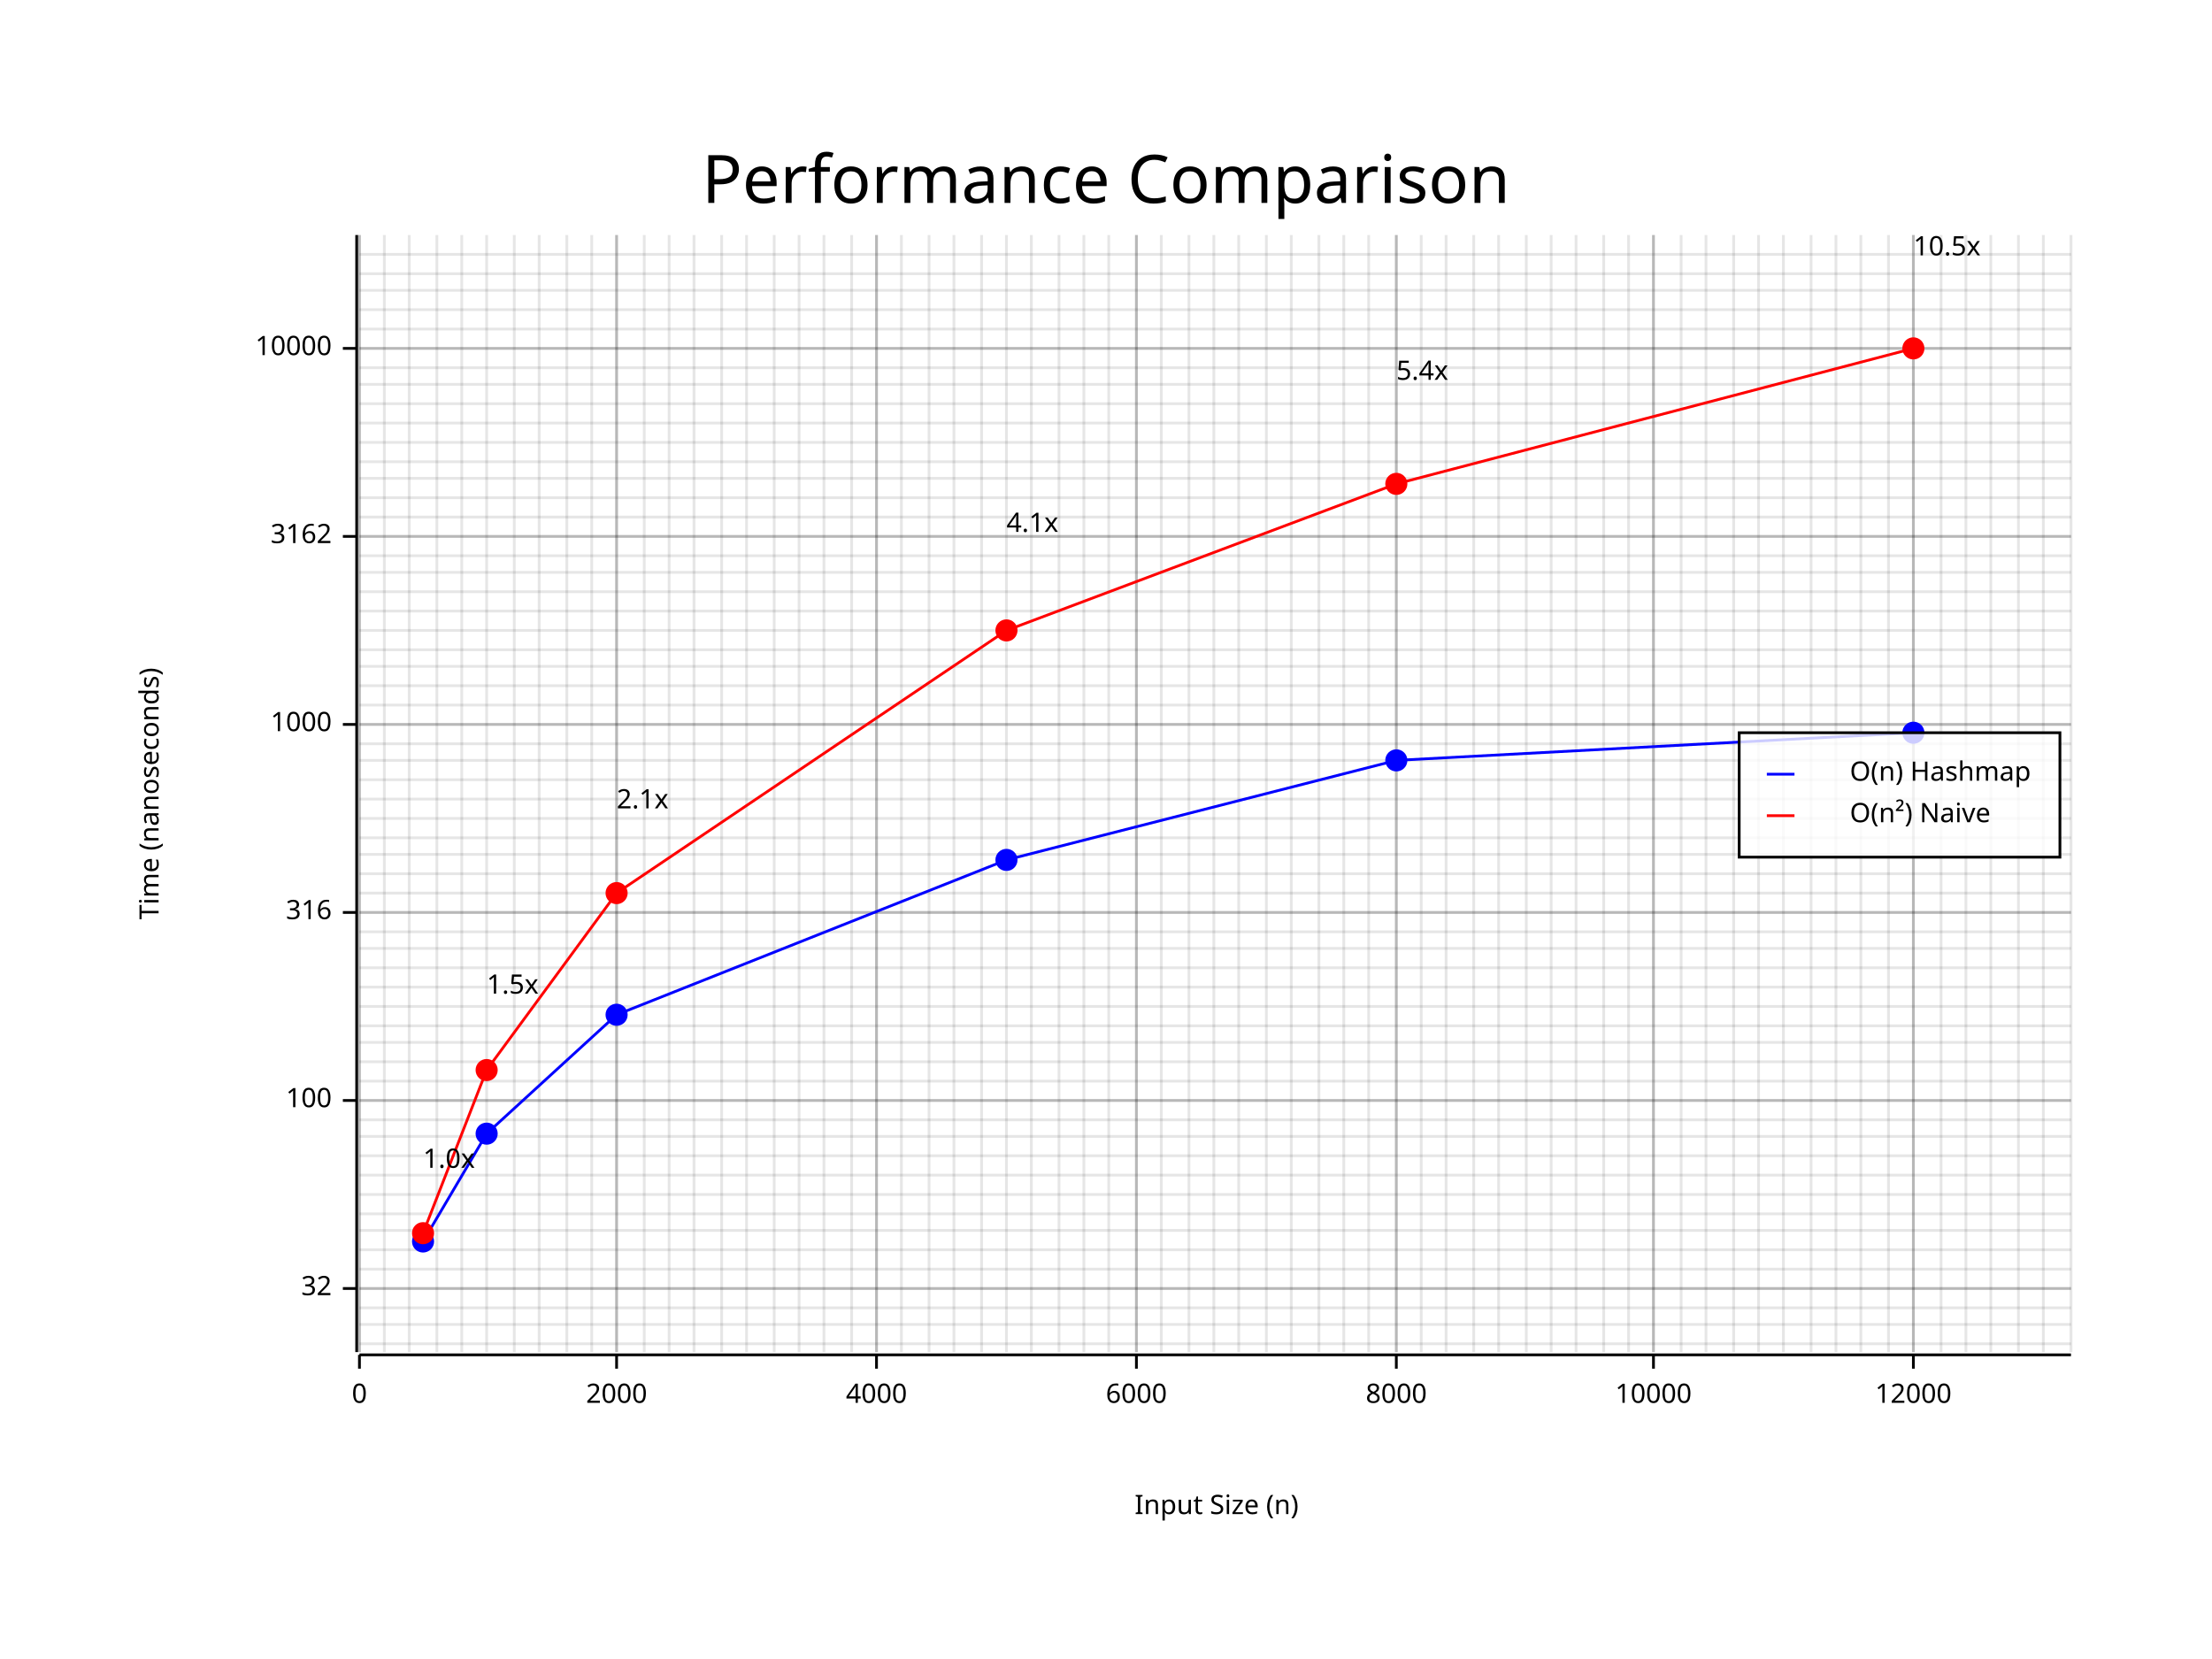
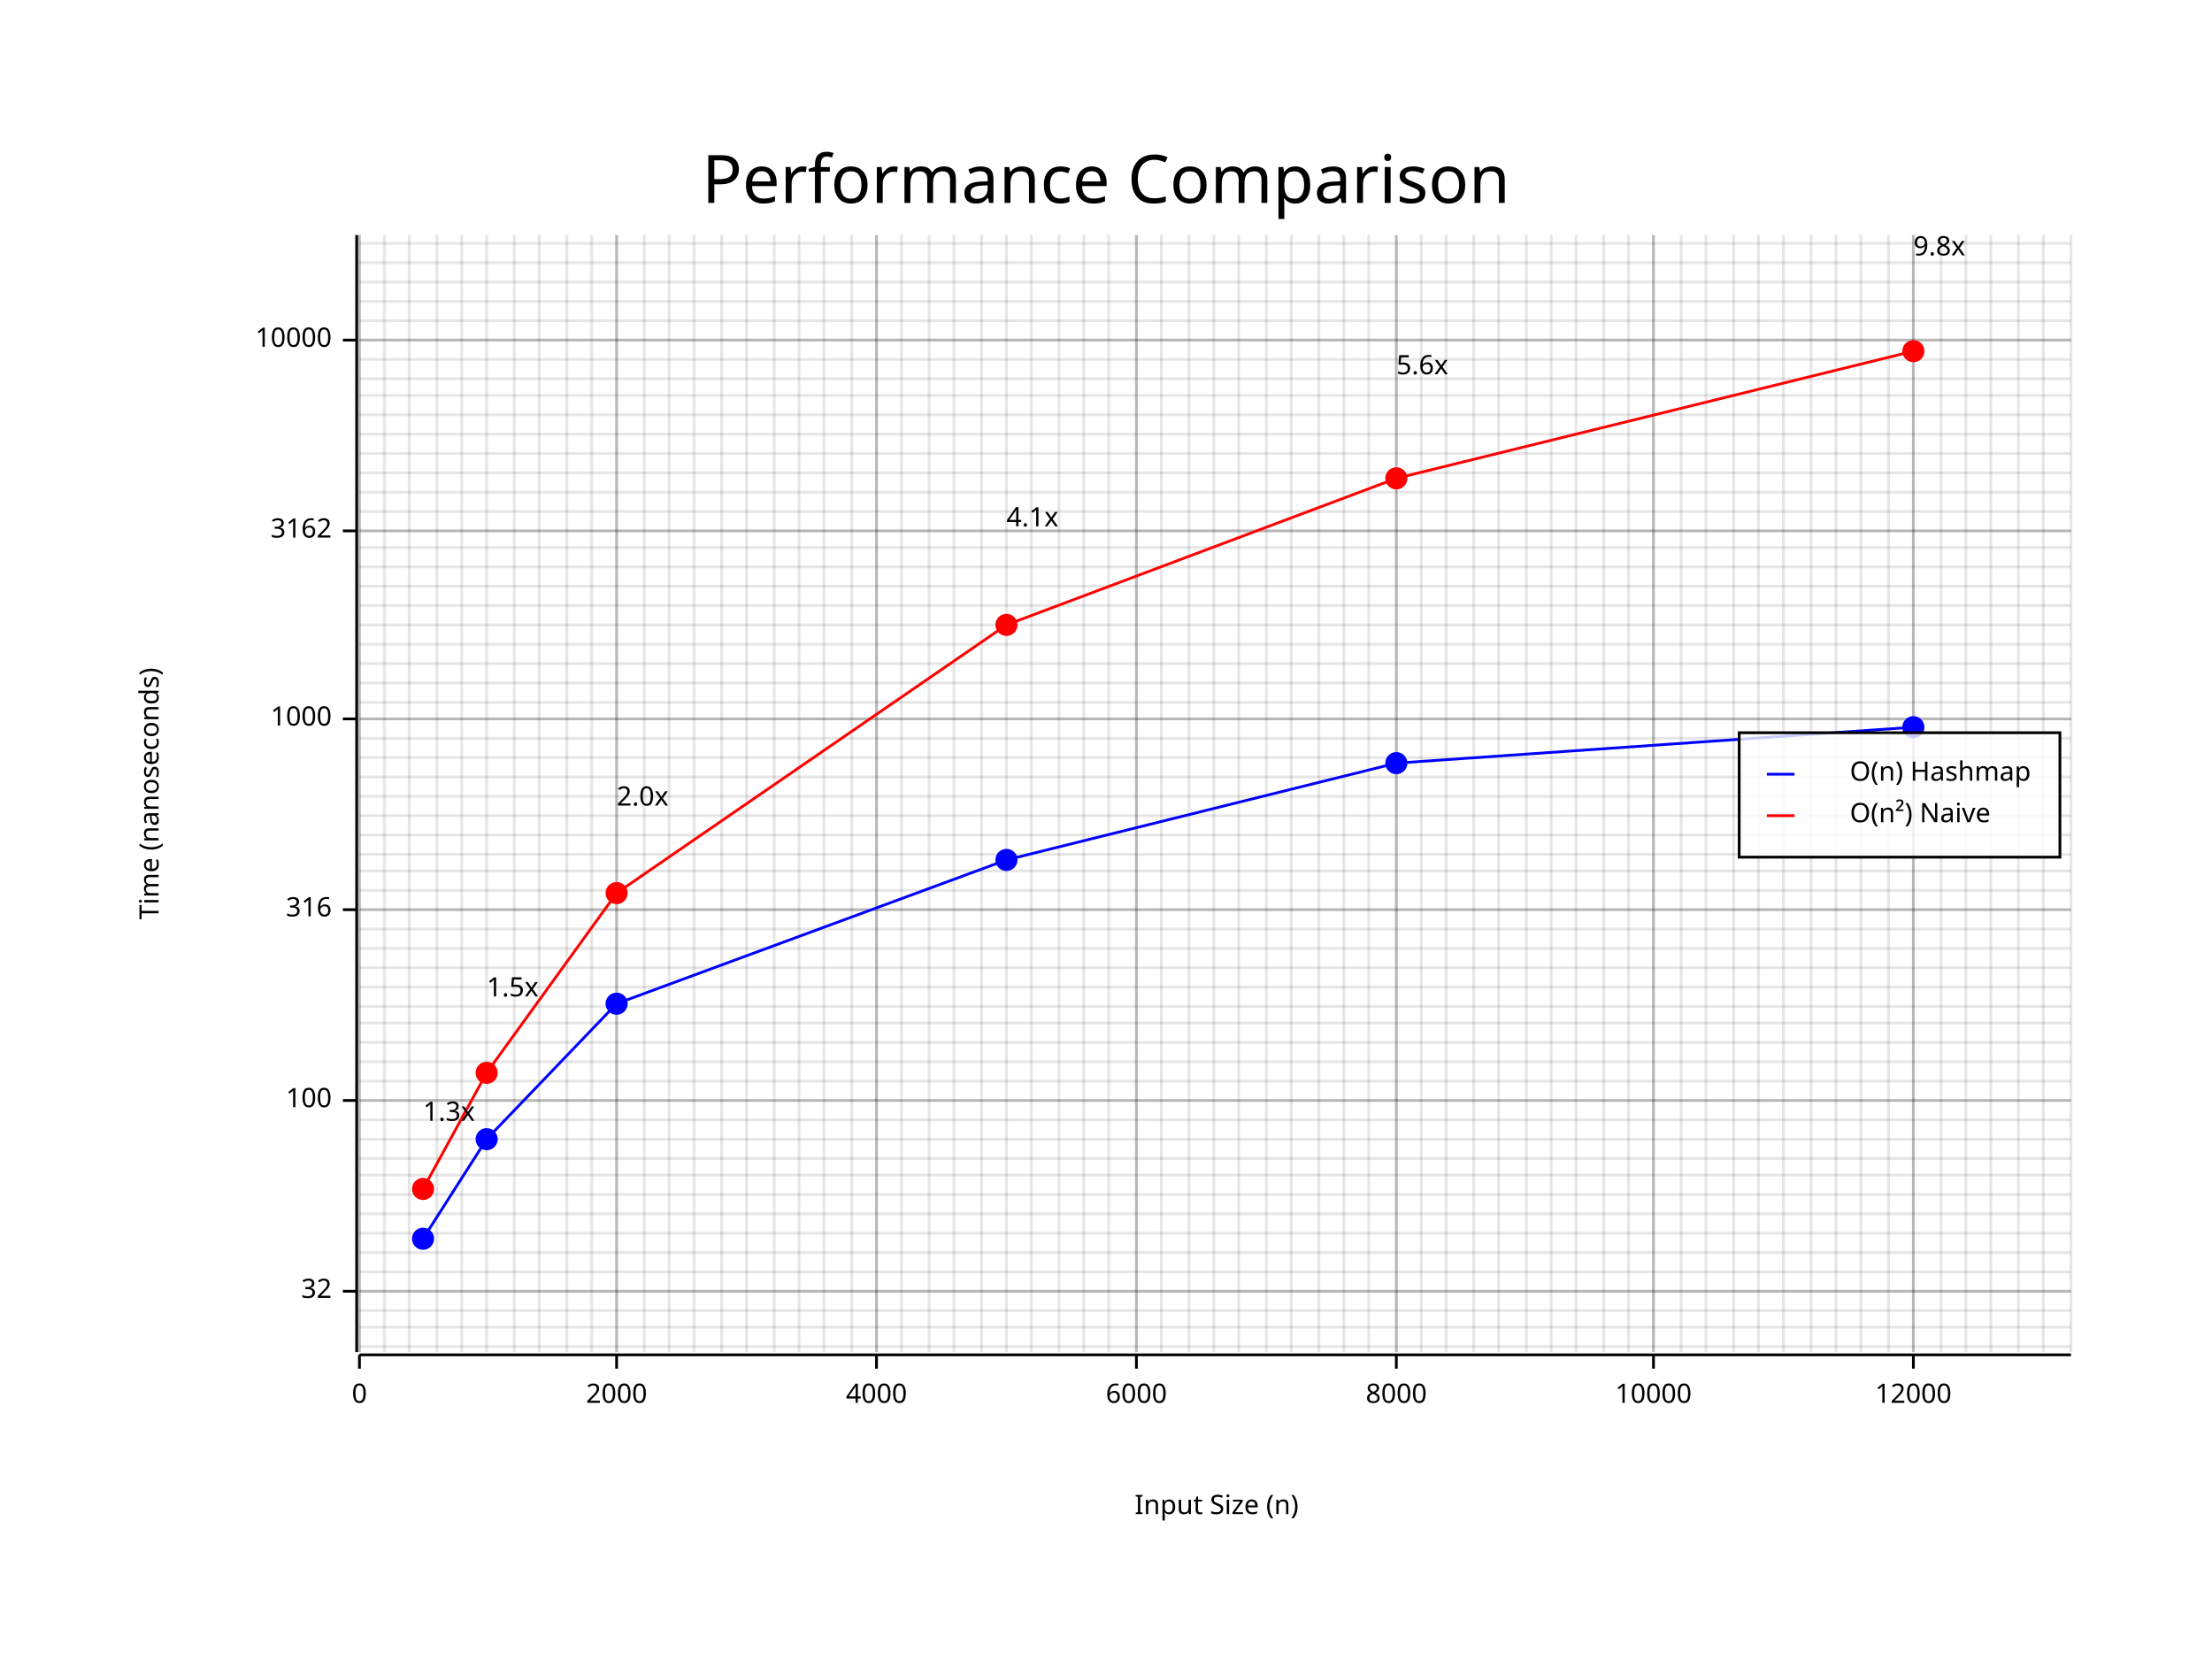
<svg xmlns="http://www.w3.org/2000/svg" width="800" height="600" viewBox="0 0 800 600">
  <rect x="0" y="0" width="800" height="600" opacity="1" fill="#FFFFFF" stroke="none" />
  <text x="400" y="55" dy="0.76em" text-anchor="middle" font-family="sans-serif" font-size="24.194" opacity="1" fill="#000000">
Performance Comparison
</text>
  <line opacity="0.1" stroke="#000000" stroke-width="1" x1="130" y1="489" x2="130" y2="85" />
  <line opacity="0.1" stroke="#000000" stroke-width="1" x1="139" y1="489" x2="139" y2="85" />
  <line opacity="0.1" stroke="#000000" stroke-width="1" x1="148" y1="489" x2="148" y2="85" />
  <line opacity="0.1" stroke="#000000" stroke-width="1" x1="158" y1="489" x2="158" y2="85" />
  <line opacity="0.1" stroke="#000000" stroke-width="1" x1="167" y1="489" x2="167" y2="85" />
  <line opacity="0.1" stroke="#000000" stroke-width="1" x1="176" y1="489" x2="176" y2="85" />
  <line opacity="0.1" stroke="#000000" stroke-width="1" x1="186" y1="489" x2="186" y2="85" />
  <line opacity="0.1" stroke="#000000" stroke-width="1" x1="195" y1="489" x2="195" y2="85" />
  <line opacity="0.1" stroke="#000000" stroke-width="1" x1="205" y1="489" x2="205" y2="85" />
  <line opacity="0.1" stroke="#000000" stroke-width="1" x1="214" y1="489" x2="214" y2="85" />
  <line opacity="0.1" stroke="#000000" stroke-width="1" x1="223" y1="489" x2="223" y2="85" />
  <line opacity="0.1" stroke="#000000" stroke-width="1" x1="233" y1="489" x2="233" y2="85" />
  <line opacity="0.1" stroke="#000000" stroke-width="1" x1="242" y1="489" x2="242" y2="85" />
  <line opacity="0.1" stroke="#000000" stroke-width="1" x1="251" y1="489" x2="251" y2="85" />
  <line opacity="0.1" stroke="#000000" stroke-width="1" x1="261" y1="489" x2="261" y2="85" />
  <line opacity="0.1" stroke="#000000" stroke-width="1" x1="270" y1="489" x2="270" y2="85" />
  <line opacity="0.1" stroke="#000000" stroke-width="1" x1="280" y1="489" x2="280" y2="85" />
  <line opacity="0.1" stroke="#000000" stroke-width="1" x1="289" y1="489" x2="289" y2="85" />
  <line opacity="0.1" stroke="#000000" stroke-width="1" x1="298" y1="489" x2="298" y2="85" />
  <line opacity="0.1" stroke="#000000" stroke-width="1" x1="308" y1="489" x2="308" y2="85" />
  <line opacity="0.1" stroke="#000000" stroke-width="1" x1="317" y1="489" x2="317" y2="85" />
  <line opacity="0.1" stroke="#000000" stroke-width="1" x1="326" y1="489" x2="326" y2="85" />
  <line opacity="0.1" stroke="#000000" stroke-width="1" x1="336" y1="489" x2="336" y2="85" />
  <line opacity="0.1" stroke="#000000" stroke-width="1" x1="345" y1="489" x2="345" y2="85" />
  <line opacity="0.1" stroke="#000000" stroke-width="1" x1="355" y1="489" x2="355" y2="85" />
  <line opacity="0.1" stroke="#000000" stroke-width="1" x1="364" y1="489" x2="364" y2="85" />
  <line opacity="0.1" stroke="#000000" stroke-width="1" x1="373" y1="489" x2="373" y2="85" />
  <line opacity="0.1" stroke="#000000" stroke-width="1" x1="383" y1="489" x2="383" y2="85" />
  <line opacity="0.1" stroke="#000000" stroke-width="1" x1="392" y1="489" x2="392" y2="85" />
  <line opacity="0.1" stroke="#000000" stroke-width="1" x1="401" y1="489" x2="401" y2="85" />
  <line opacity="0.1" stroke="#000000" stroke-width="1" x1="411" y1="489" x2="411" y2="85" />
  <line opacity="0.1" stroke="#000000" stroke-width="1" x1="420" y1="489" x2="420" y2="85" />
  <line opacity="0.1" stroke="#000000" stroke-width="1" x1="430" y1="489" x2="430" y2="85" />
  <line opacity="0.1" stroke="#000000" stroke-width="1" x1="439" y1="489" x2="439" y2="85" />
  <line opacity="0.1" stroke="#000000" stroke-width="1" x1="448" y1="489" x2="448" y2="85" />
  <line opacity="0.1" stroke="#000000" stroke-width="1" x1="458" y1="489" x2="458" y2="85" />
  <line opacity="0.1" stroke="#000000" stroke-width="1" x1="467" y1="489" x2="467" y2="85" />
  <line opacity="0.1" stroke="#000000" stroke-width="1" x1="477" y1="489" x2="477" y2="85" />
  <line opacity="0.1" stroke="#000000" stroke-width="1" x1="486" y1="489" x2="486" y2="85" />
  <line opacity="0.1" stroke="#000000" stroke-width="1" x1="495" y1="489" x2="495" y2="85" />
  <line opacity="0.1" stroke="#000000" stroke-width="1" x1="505" y1="489" x2="505" y2="85" />
  <line opacity="0.1" stroke="#000000" stroke-width="1" x1="514" y1="489" x2="514" y2="85" />
  <line opacity="0.1" stroke="#000000" stroke-width="1" x1="523" y1="489" x2="523" y2="85" />
  <line opacity="0.1" stroke="#000000" stroke-width="1" x1="533" y1="489" x2="533" y2="85" />
  <line opacity="0.1" stroke="#000000" stroke-width="1" x1="542" y1="489" x2="542" y2="85" />
  <line opacity="0.1" stroke="#000000" stroke-width="1" x1="552" y1="489" x2="552" y2="85" />
  <line opacity="0.1" stroke="#000000" stroke-width="1" x1="561" y1="489" x2="561" y2="85" />
  <line opacity="0.1" stroke="#000000" stroke-width="1" x1="570" y1="489" x2="570" y2="85" />
  <line opacity="0.1" stroke="#000000" stroke-width="1" x1="580" y1="489" x2="580" y2="85" />
  <line opacity="0.1" stroke="#000000" stroke-width="1" x1="589" y1="489" x2="589" y2="85" />
  <line opacity="0.1" stroke="#000000" stroke-width="1" x1="598" y1="489" x2="598" y2="85" />
  <line opacity="0.1" stroke="#000000" stroke-width="1" x1="608" y1="489" x2="608" y2="85" />
  <line opacity="0.1" stroke="#000000" stroke-width="1" x1="617" y1="489" x2="617" y2="85" />
  <line opacity="0.1" stroke="#000000" stroke-width="1" x1="627" y1="489" x2="627" y2="85" />
  <line opacity="0.1" stroke="#000000" stroke-width="1" x1="636" y1="489" x2="636" y2="85" />
  <line opacity="0.1" stroke="#000000" stroke-width="1" x1="645" y1="489" x2="645" y2="85" />
  <line opacity="0.1" stroke="#000000" stroke-width="1" x1="655" y1="489" x2="655" y2="85" />
  <line opacity="0.1" stroke="#000000" stroke-width="1" x1="664" y1="489" x2="664" y2="85" />
  <line opacity="0.1" stroke="#000000" stroke-width="1" x1="673" y1="489" x2="673" y2="85" />
  <line opacity="0.1" stroke="#000000" stroke-width="1" x1="683" y1="489" x2="683" y2="85" />
  <line opacity="0.1" stroke="#000000" stroke-width="1" x1="692" y1="489" x2="692" y2="85" />
  <line opacity="0.1" stroke="#000000" stroke-width="1" x1="702" y1="489" x2="702" y2="85" />
  <line opacity="0.1" stroke="#000000" stroke-width="1" x1="711" y1="489" x2="711" y2="85" />
  <line opacity="0.1" stroke="#000000" stroke-width="1" x1="720" y1="489" x2="720" y2="85" />
  <line opacity="0.1" stroke="#000000" stroke-width="1" x1="730" y1="489" x2="730" y2="85" />
  <line opacity="0.1" stroke="#000000" stroke-width="1" x1="739" y1="489" x2="739" y2="85" />
  <line opacity="0.1" stroke="#000000" stroke-width="1" x1="749" y1="489" x2="749" y2="85" />
-   <line opacity="0.1" stroke="#000000" stroke-width="1" x1="130" y1="486" x2="749" y2="486" />
-   <line opacity="0.1" stroke="#000000" stroke-width="1" x1="130" y1="479" x2="749" y2="479" />
-   <line opacity="0.1" stroke="#000000" stroke-width="1" x1="130" y1="473" x2="749" y2="473" />
-   <line opacity="0.1" stroke="#000000" stroke-width="1" x1="130" y1="466" x2="749" y2="466" />
-   <line opacity="0.1" stroke="#000000" stroke-width="1" x1="130" y1="459" x2="749" y2="459" />
-   <line opacity="0.1" stroke="#000000" stroke-width="1" x1="130" y1="452" x2="749" y2="452" />
-   <line opacity="0.1" stroke="#000000" stroke-width="1" x1="130" y1="445" x2="749" y2="445" />
+   <line opacity="0.1" stroke="#000000" stroke-width="1" x1="130" y1="487" x2="749" y2="487" />
+   <line opacity="0.1" stroke="#000000" stroke-width="1" x1="130" y1="480" x2="749" y2="480" />
+   <line opacity="0.1" stroke="#000000" stroke-width="1" x1="130" y1="474" x2="749" y2="474" />
+   <line opacity="0.1" stroke="#000000" stroke-width="1" x1="130" y1="467" x2="749" y2="467" />
+   <line opacity="0.1" stroke="#000000" stroke-width="1" x1="130" y1="460" x2="749" y2="460" />
+   <line opacity="0.1" stroke="#000000" stroke-width="1" x1="130" y1="453" x2="749" y2="453" />
+   <line opacity="0.1" stroke="#000000" stroke-width="1" x1="130" y1="446" x2="749" y2="446" />
  <line opacity="0.1" stroke="#000000" stroke-width="1" x1="130" y1="439" x2="749" y2="439" />
  <line opacity="0.1" stroke="#000000" stroke-width="1" x1="130" y1="432" x2="749" y2="432" />
  <line opacity="0.1" stroke="#000000" stroke-width="1" x1="130" y1="425" x2="749" y2="425" />
-   <line opacity="0.1" stroke="#000000" stroke-width="1" x1="130" y1="418" x2="749" y2="418" />
-   <line opacity="0.1" stroke="#000000" stroke-width="1" x1="130" y1="411" x2="749" y2="411" />
+   <line opacity="0.1" stroke="#000000" stroke-width="1" x1="130" y1="419" x2="749" y2="419" />
+   <line opacity="0.1" stroke="#000000" stroke-width="1" x1="130" y1="412" x2="749" y2="412" />
  <line opacity="0.1" stroke="#000000" stroke-width="1" x1="130" y1="405" x2="749" y2="405" />
  <line opacity="0.1" stroke="#000000" stroke-width="1" x1="130" y1="398" x2="749" y2="398" />
  <line opacity="0.1" stroke="#000000" stroke-width="1" x1="130" y1="391" x2="749" y2="391" />
  <line opacity="0.1" stroke="#000000" stroke-width="1" x1="130" y1="384" x2="749" y2="384" />
  <line opacity="0.1" stroke="#000000" stroke-width="1" x1="130" y1="377" x2="749" y2="377" />
-   <line opacity="0.1" stroke="#000000" stroke-width="1" x1="130" y1="371" x2="749" y2="371" />
+   <line opacity="0.1" stroke="#000000" stroke-width="1" x1="130" y1="370" x2="749" y2="370" />
  <line opacity="0.1" stroke="#000000" stroke-width="1" x1="130" y1="364" x2="749" y2="364" />
  <line opacity="0.1" stroke="#000000" stroke-width="1" x1="130" y1="357" x2="749" y2="357" />
  <line opacity="0.1" stroke="#000000" stroke-width="1" x1="130" y1="350" x2="749" y2="350" />
  <line opacity="0.1" stroke="#000000" stroke-width="1" x1="130" y1="343" x2="749" y2="343" />
-   <line opacity="0.1" stroke="#000000" stroke-width="1" x1="130" y1="337" x2="749" y2="337" />
-   <line opacity="0.1" stroke="#000000" stroke-width="1" x1="130" y1="330" x2="749" y2="330" />
-   <line opacity="0.1" stroke="#000000" stroke-width="1" x1="130" y1="323" x2="749" y2="323" />
-   <line opacity="0.1" stroke="#000000" stroke-width="1" x1="130" y1="316" x2="749" y2="316" />
+   <line opacity="0.1" stroke="#000000" stroke-width="1" x1="130" y1="336" x2="749" y2="336" />
+   <line opacity="0.1" stroke="#000000" stroke-width="1" x1="130" y1="329" x2="749" y2="329" />
+   <line opacity="0.1" stroke="#000000" stroke-width="1" x1="130" y1="322" x2="749" y2="322" />
+   <line opacity="0.1" stroke="#000000" stroke-width="1" x1="130" y1="315" x2="749" y2="315" />
  <line opacity="0.1" stroke="#000000" stroke-width="1" x1="130" y1="309" x2="749" y2="309" />
-   <line opacity="0.1" stroke="#000000" stroke-width="1" x1="130" y1="303" x2="749" y2="303" />
-   <line opacity="0.1" stroke="#000000" stroke-width="1" x1="130" y1="296" x2="749" y2="296" />
-   <line opacity="0.1" stroke="#000000" stroke-width="1" x1="130" y1="289" x2="749" y2="289" />
-   <line opacity="0.1" stroke="#000000" stroke-width="1" x1="130" y1="282" x2="749" y2="282" />
-   <line opacity="0.1" stroke="#000000" stroke-width="1" x1="130" y1="275" x2="749" y2="275" />
-   <line opacity="0.1" stroke="#000000" stroke-width="1" x1="130" y1="269" x2="749" y2="269" />
-   <line opacity="0.1" stroke="#000000" stroke-width="1" x1="130" y1="262" x2="749" y2="262" />
-   <line opacity="0.1" stroke="#000000" stroke-width="1" x1="130" y1="255" x2="749" y2="255" />
-   <line opacity="0.1" stroke="#000000" stroke-width="1" x1="130" y1="248" x2="749" y2="248" />
-   <line opacity="0.1" stroke="#000000" stroke-width="1" x1="130" y1="241" x2="749" y2="241" />
-   <line opacity="0.1" stroke="#000000" stroke-width="1" x1="130" y1="235" x2="749" y2="235" />
-   <line opacity="0.1" stroke="#000000" stroke-width="1" x1="130" y1="228" x2="749" y2="228" />
-   <line opacity="0.1" stroke="#000000" stroke-width="1" x1="130" y1="221" x2="749" y2="221" />
-   <line opacity="0.1" stroke="#000000" stroke-width="1" x1="130" y1="214" x2="749" y2="214" />
-   <line opacity="0.1" stroke="#000000" stroke-width="1" x1="130" y1="207" x2="749" y2="207" />
-   <line opacity="0.1" stroke="#000000" stroke-width="1" x1="130" y1="201" x2="749" y2="201" />
-   <line opacity="0.1" stroke="#000000" stroke-width="1" x1="130" y1="194" x2="749" y2="194" />
-   <line opacity="0.1" stroke="#000000" stroke-width="1" x1="130" y1="187" x2="749" y2="187" />
-   <line opacity="0.1" stroke="#000000" stroke-width="1" x1="130" y1="180" x2="749" y2="180" />
-   <line opacity="0.1" stroke="#000000" stroke-width="1" x1="130" y1="173" x2="749" y2="173" />
-   <line opacity="0.1" stroke="#000000" stroke-width="1" x1="130" y1="167" x2="749" y2="167" />
-   <line opacity="0.1" stroke="#000000" stroke-width="1" x1="130" y1="160" x2="749" y2="160" />
-   <line opacity="0.1" stroke="#000000" stroke-width="1" x1="130" y1="153" x2="749" y2="153" />
-   <line opacity="0.1" stroke="#000000" stroke-width="1" x1="130" y1="146" x2="749" y2="146" />
-   <line opacity="0.1" stroke="#000000" stroke-width="1" x1="130" y1="139" x2="749" y2="139" />
-   <line opacity="0.1" stroke="#000000" stroke-width="1" x1="130" y1="133" x2="749" y2="133" />
-   <line opacity="0.1" stroke="#000000" stroke-width="1" x1="130" y1="126" x2="749" y2="126" />
-   <line opacity="0.1" stroke="#000000" stroke-width="1" x1="130" y1="119" x2="749" y2="119" />
-   <line opacity="0.1" stroke="#000000" stroke-width="1" x1="130" y1="112" x2="749" y2="112" />
-   <line opacity="0.1" stroke="#000000" stroke-width="1" x1="130" y1="105" x2="749" y2="105" />
-   <line opacity="0.1" stroke="#000000" stroke-width="1" x1="130" y1="99" x2="749" y2="99" />
-   <line opacity="0.1" stroke="#000000" stroke-width="1" x1="130" y1="92" x2="749" y2="92" />
+   <line opacity="0.1" stroke="#000000" stroke-width="1" x1="130" y1="302" x2="749" y2="302" />
+   <line opacity="0.1" stroke="#000000" stroke-width="1" x1="130" y1="295" x2="749" y2="295" />
+   <line opacity="0.1" stroke="#000000" stroke-width="1" x1="130" y1="288" x2="749" y2="288" />
+   <line opacity="0.1" stroke="#000000" stroke-width="1" x1="130" y1="281" x2="749" y2="281" />
+   <line opacity="0.1" stroke="#000000" stroke-width="1" x1="130" y1="274" x2="749" y2="274" />
+   <line opacity="0.1" stroke="#000000" stroke-width="1" x1="130" y1="267" x2="749" y2="267" />
+   <line opacity="0.1" stroke="#000000" stroke-width="1" x1="130" y1="260" x2="749" y2="260" />
+   <line opacity="0.1" stroke="#000000" stroke-width="1" x1="130" y1="254" x2="749" y2="254" />
+   <line opacity="0.1" stroke="#000000" stroke-width="1" x1="130" y1="247" x2="749" y2="247" />
+   <line opacity="0.1" stroke="#000000" stroke-width="1" x1="130" y1="240" x2="749" y2="240" />
+   <line opacity="0.1" stroke="#000000" stroke-width="1" x1="130" y1="233" x2="749" y2="233" />
+   <line opacity="0.1" stroke="#000000" stroke-width="1" x1="130" y1="226" x2="749" y2="226" />
+   <line opacity="0.1" stroke="#000000" stroke-width="1" x1="130" y1="219" x2="749" y2="219" />
+   <line opacity="0.1" stroke="#000000" stroke-width="1" x1="130" y1="212" x2="749" y2="212" />
+   <line opacity="0.1" stroke="#000000" stroke-width="1" x1="130" y1="205" x2="749" y2="205" />
+   <line opacity="0.1" stroke="#000000" stroke-width="1" x1="130" y1="198" x2="749" y2="198" />
+   <line opacity="0.1" stroke="#000000" stroke-width="1" x1="130" y1="192" x2="749" y2="192" />
+   <line opacity="0.1" stroke="#000000" stroke-width="1" x1="130" y1="185" x2="749" y2="185" />
+   <line opacity="0.1" stroke="#000000" stroke-width="1" x1="130" y1="178" x2="749" y2="178" />
+   <line opacity="0.1" stroke="#000000" stroke-width="1" x1="130" y1="171" x2="749" y2="171" />
+   <line opacity="0.1" stroke="#000000" stroke-width="1" x1="130" y1="164" x2="749" y2="164" />
+   <line opacity="0.1" stroke="#000000" stroke-width="1" x1="130" y1="157" x2="749" y2="157" />
+   <line opacity="0.1" stroke="#000000" stroke-width="1" x1="130" y1="150" x2="749" y2="150" />
+   <line opacity="0.1" stroke="#000000" stroke-width="1" x1="130" y1="143" x2="749" y2="143" />
+   <line opacity="0.1" stroke="#000000" stroke-width="1" x1="130" y1="137" x2="749" y2="137" />
+   <line opacity="0.1" stroke="#000000" stroke-width="1" x1="130" y1="130" x2="749" y2="130" />
+   <line opacity="0.1" stroke="#000000" stroke-width="1" x1="130" y1="123" x2="749" y2="123" />
+   <line opacity="0.1" stroke="#000000" stroke-width="1" x1="130" y1="116" x2="749" y2="116" />
+   <line opacity="0.1" stroke="#000000" stroke-width="1" x1="130" y1="109" x2="749" y2="109" />
+   <line opacity="0.1" stroke="#000000" stroke-width="1" x1="130" y1="102" x2="749" y2="102" />
+   <line opacity="0.1" stroke="#000000" stroke-width="1" x1="130" y1="95" x2="749" y2="95" />
+   <line opacity="0.1" stroke="#000000" stroke-width="1" x1="130" y1="88" x2="749" y2="88" />
  <text x="50" y="287" dy="0.76em" text-anchor="middle" font-family="sans-serif" font-size="9.677" opacity="1" fill="#000000" transform="rotate(270, 50, 287)">
Time (nanoseconds)
</text>
  <text x="440" y="550" dy="-0.5ex" text-anchor="middle" font-family="sans-serif" font-size="9.677" opacity="1" fill="#000000">
Input Size (n)
</text>
  <line opacity="0.2" stroke="#000000" stroke-width="1" x1="130" y1="489" x2="130" y2="85" />
  <line opacity="0.2" stroke="#000000" stroke-width="1" x1="223" y1="489" x2="223" y2="85" />
  <line opacity="0.2" stroke="#000000" stroke-width="1" x1="317" y1="489" x2="317" y2="85" />
  <line opacity="0.2" stroke="#000000" stroke-width="1" x1="411" y1="489" x2="411" y2="85" />
  <line opacity="0.2" stroke="#000000" stroke-width="1" x1="505" y1="489" x2="505" y2="85" />
  <line opacity="0.2" stroke="#000000" stroke-width="1" x1="598" y1="489" x2="598" y2="85" />
  <line opacity="0.2" stroke="#000000" stroke-width="1" x1="692" y1="489" x2="692" y2="85" />
-   <line opacity="0.2" stroke="#000000" stroke-width="1" x1="130" y1="466" x2="749" y2="466" />
+   <line opacity="0.2" stroke="#000000" stroke-width="1" x1="130" y1="467" x2="749" y2="467" />
  <line opacity="0.2" stroke="#000000" stroke-width="1" x1="130" y1="398" x2="749" y2="398" />
-   <line opacity="0.2" stroke="#000000" stroke-width="1" x1="130" y1="330" x2="749" y2="330" />
-   <line opacity="0.2" stroke="#000000" stroke-width="1" x1="130" y1="262" x2="749" y2="262" />
-   <line opacity="0.2" stroke="#000000" stroke-width="1" x1="130" y1="194" x2="749" y2="194" />
-   <line opacity="0.2" stroke="#000000" stroke-width="1" x1="130" y1="126" x2="749" y2="126" />
+   <line opacity="0.2" stroke="#000000" stroke-width="1" x1="130" y1="329" x2="749" y2="329" />
+   <line opacity="0.2" stroke="#000000" stroke-width="1" x1="130" y1="260" x2="749" y2="260" />
+   <line opacity="0.2" stroke="#000000" stroke-width="1" x1="130" y1="192" x2="749" y2="192" />
+   <line opacity="0.2" stroke="#000000" stroke-width="1" x1="130" y1="123" x2="749" y2="123" />
  <polyline fill="none" opacity="1" stroke="#000000" stroke-width="1" points="129,85 129,489 " />
-   <text x="120" y="466" dy="0.5ex" text-anchor="end" font-family="sans-serif" font-size="9.677" opacity="1" fill="#000000">
+   <text x="120" y="467" dy="0.5ex" text-anchor="end" font-family="sans-serif" font-size="9.677" opacity="1" fill="#000000">
32
</text>
-   <polyline fill="none" opacity="1" stroke="#000000" stroke-width="1" points="124,466 129,466 " />
+   <polyline fill="none" opacity="1" stroke="#000000" stroke-width="1" points="124,467 129,467 " />
  <text x="120" y="398" dy="0.5ex" text-anchor="end" font-family="sans-serif" font-size="9.677" opacity="1" fill="#000000">
100
</text>
  <polyline fill="none" opacity="1" stroke="#000000" stroke-width="1" points="124,398 129,398 " />
-   <text x="120" y="330" dy="0.5ex" text-anchor="end" font-family="sans-serif" font-size="9.677" opacity="1" fill="#000000">
+   <text x="120" y="329" dy="0.5ex" text-anchor="end" font-family="sans-serif" font-size="9.677" opacity="1" fill="#000000">
316
</text>
-   <polyline fill="none" opacity="1" stroke="#000000" stroke-width="1" points="124,330 129,330 " />
-   <text x="120" y="262" dy="0.5ex" text-anchor="end" font-family="sans-serif" font-size="9.677" opacity="1" fill="#000000">
+   <polyline fill="none" opacity="1" stroke="#000000" stroke-width="1" points="124,329 129,329 " />
+   <text x="120" y="260" dy="0.5ex" text-anchor="end" font-family="sans-serif" font-size="9.677" opacity="1" fill="#000000">
1000
</text>
-   <polyline fill="none" opacity="1" stroke="#000000" stroke-width="1" points="124,262 129,262 " />
-   <text x="120" y="194" dy="0.5ex" text-anchor="end" font-family="sans-serif" font-size="9.677" opacity="1" fill="#000000">
+   <polyline fill="none" opacity="1" stroke="#000000" stroke-width="1" points="124,260 129,260 " />
+   <text x="120" y="192" dy="0.5ex" text-anchor="end" font-family="sans-serif" font-size="9.677" opacity="1" fill="#000000">
3162
</text>
-   <polyline fill="none" opacity="1" stroke="#000000" stroke-width="1" points="124,194 129,194 " />
-   <text x="120" y="126" dy="0.5ex" text-anchor="end" font-family="sans-serif" font-size="9.677" opacity="1" fill="#000000">
+   <polyline fill="none" opacity="1" stroke="#000000" stroke-width="1" points="124,192 129,192 " />
+   <text x="120" y="123" dy="0.5ex" text-anchor="end" font-family="sans-serif" font-size="9.677" opacity="1" fill="#000000">
10000
</text>
-   <polyline fill="none" opacity="1" stroke="#000000" stroke-width="1" points="124,126 129,126 " />
+   <polyline fill="none" opacity="1" stroke="#000000" stroke-width="1" points="124,123 129,123 " />
  <polyline fill="none" opacity="1" stroke="#000000" stroke-width="1" points="130,490 749,490 " />
  <text x="130" y="500" dy="0.76em" text-anchor="middle" font-family="sans-serif" font-size="9.677" opacity="1" fill="#000000">
0
</text>
  <polyline fill="none" opacity="1" stroke="#000000" stroke-width="1" points="130,490 130,495 " />
  <text x="223" y="500" dy="0.76em" text-anchor="middle" font-family="sans-serif" font-size="9.677" opacity="1" fill="#000000">
2000
</text>
  <polyline fill="none" opacity="1" stroke="#000000" stroke-width="1" points="223,490 223,495 " />
  <text x="317" y="500" dy="0.76em" text-anchor="middle" font-family="sans-serif" font-size="9.677" opacity="1" fill="#000000">
4000
</text>
  <polyline fill="none" opacity="1" stroke="#000000" stroke-width="1" points="317,490 317,495 " />
  <text x="411" y="500" dy="0.76em" text-anchor="middle" font-family="sans-serif" font-size="9.677" opacity="1" fill="#000000">
6000
</text>
  <polyline fill="none" opacity="1" stroke="#000000" stroke-width="1" points="411,490 411,495 " />
  <text x="505" y="500" dy="0.76em" text-anchor="middle" font-family="sans-serif" font-size="9.677" opacity="1" fill="#000000">
8000
</text>
  <polyline fill="none" opacity="1" stroke="#000000" stroke-width="1" points="505,490 505,495 " />
  <text x="598" y="500" dy="0.76em" text-anchor="middle" font-family="sans-serif" font-size="9.677" opacity="1" fill="#000000">
10000
</text>
  <polyline fill="none" opacity="1" stroke="#000000" stroke-width="1" points="598,490 598,495 " />
  <text x="692" y="500" dy="0.76em" text-anchor="middle" font-family="sans-serif" font-size="9.677" opacity="1" fill="#000000">
12000
</text>
  <polyline fill="none" opacity="1" stroke="#000000" stroke-width="1" points="692,490 692,495 " />
-   <polyline fill="none" opacity="1" stroke="#0000FF" stroke-width="1" points="153,449 176,410 223,367 364,311 505,275 692,265 " />
-   <circle cx="153" cy="449" r="4" opacity="1" fill="#0000FF" stroke="none" stroke-width="1" />
-   <circle cx="176" cy="410" r="4" opacity="1" fill="#0000FF" stroke="none" stroke-width="1" />
-   <circle cx="223" cy="367" r="4" opacity="1" fill="#0000FF" stroke="none" stroke-width="1" />
+   <polyline fill="none" opacity="1" stroke="#0000FF" stroke-width="1" points="153,448 176,412 223,363 364,311 505,276 692,263 " />
+   <circle cx="153" cy="448" r="4" opacity="1" fill="#0000FF" stroke="none" stroke-width="1" />
+   <circle cx="176" cy="412" r="4" opacity="1" fill="#0000FF" stroke="none" stroke-width="1" />
+   <circle cx="223" cy="363" r="4" opacity="1" fill="#0000FF" stroke="none" stroke-width="1" />
  <circle cx="364" cy="311" r="4" opacity="1" fill="#0000FF" stroke="none" stroke-width="1" />
-   <circle cx="505" cy="275" r="4" opacity="1" fill="#0000FF" stroke="none" stroke-width="1" />
-   <circle cx="692" cy="265" r="4" opacity="1" fill="#0000FF" stroke="none" stroke-width="1" />
-   <polyline fill="none" opacity="1" stroke="#FF0000" stroke-width="1" points="153,446 176,387 223,323 364,228 505,175 692,126 " />
-   <circle cx="153" cy="446" r="4" opacity="1" fill="#FF0000" stroke="none" stroke-width="1" />
-   <circle cx="176" cy="387" r="4" opacity="1" fill="#FF0000" stroke="none" stroke-width="1" />
+   <circle cx="505" cy="276" r="4" opacity="1" fill="#0000FF" stroke="none" stroke-width="1" />
+   <circle cx="692" cy="263" r="4" opacity="1" fill="#0000FF" stroke="none" stroke-width="1" />
+   <polyline fill="none" opacity="1" stroke="#FF0000" stroke-width="1" points="153,430 176,388 223,323 364,226 505,173 692,127 " />
+   <circle cx="153" cy="430" r="4" opacity="1" fill="#FF0000" stroke="none" stroke-width="1" />
+   <circle cx="176" cy="388" r="4" opacity="1" fill="#FF0000" stroke="none" stroke-width="1" />
  <circle cx="223" cy="323" r="4" opacity="1" fill="#FF0000" stroke="none" stroke-width="1" />
-   <circle cx="364" cy="228" r="4" opacity="1" fill="#FF0000" stroke="none" stroke-width="1" />
-   <circle cx="505" cy="175" r="4" opacity="1" fill="#FF0000" stroke="none" stroke-width="1" />
-   <circle cx="692" cy="126" r="4" opacity="1" fill="#FF0000" stroke="none" stroke-width="1" />
-   <text x="153" y="415" dy="0.76em" text-anchor="start" font-family="sans-serif" font-size="9.677" opacity="1" fill="#000000">
- 1.0x
- </text>
-   <text x="176" y="352" dy="0.76em" text-anchor="start" font-family="sans-serif" font-size="9.677" opacity="1" fill="#000000">
+   <circle cx="364" cy="226" r="4" opacity="1" fill="#FF0000" stroke="none" stroke-width="1" />
+   <circle cx="505" cy="173" r="4" opacity="1" fill="#FF0000" stroke="none" stroke-width="1" />
+   <circle cx="692" cy="127" r="4" opacity="1" fill="#FF0000" stroke="none" stroke-width="1" />
+   <text x="153" y="398" dy="0.76em" text-anchor="start" font-family="sans-serif" font-size="9.677" opacity="1" fill="#000000">
+ 1.3x
+ </text>
+   <text x="176" y="353" dy="0.76em" text-anchor="start" font-family="sans-serif" font-size="9.677" opacity="1" fill="#000000">
1.5x
</text>
-   <text x="223" y="285" dy="0.76em" text-anchor="start" font-family="sans-serif" font-size="9.677" opacity="1" fill="#000000">
- 2.1x
- </text>
-   <text x="364" y="185" dy="0.76em" text-anchor="start" font-family="sans-serif" font-size="9.677" opacity="1" fill="#000000">
+   <text x="223" y="284" dy="0.76em" text-anchor="start" font-family="sans-serif" font-size="9.677" opacity="1" fill="#000000">
+ 2.0x
+ </text>
+   <text x="364" y="183" dy="0.76em" text-anchor="start" font-family="sans-serif" font-size="9.677" opacity="1" fill="#000000">
4.1x
</text>
-   <text x="505" y="130" dy="0.76em" text-anchor="start" font-family="sans-serif" font-size="9.677" opacity="1" fill="#000000">
- 5.4x
+   <text x="505" y="128" dy="0.76em" text-anchor="start" font-family="sans-serif" font-size="9.677" opacity="1" fill="#000000">
+ 5.6x
</text>
  <text x="692" y="85" dy="0.76em" text-anchor="start" font-family="sans-serif" font-size="9.677" opacity="1" fill="#000000">
- 10.5x
+ 9.8x
</text>
  <rect x="629" y="265" width="116" height="45" opacity="0.8" fill="#FFFFFF" stroke="none" />
  <rect x="629" y="265" width="116" height="45" opacity="1" fill="none" stroke="#000000" />
  <text x="669" y="275" dy="0.76em" text-anchor="start" font-family="sans-serif" font-size="9.677" opacity="1" fill="#000000">
O(n) Hashmap
</text>
  <text x="669" y="290" dy="0.76em" text-anchor="start" font-family="sans-serif" font-size="9.677" opacity="1" fill="#000000">
O(n²) Naive
</text>
  <polyline fill="none" opacity="1" stroke="#0000FF" stroke-width="1" points="639,280 649,280 " />
  <polyline fill="none" opacity="1" stroke="#FF0000" stroke-width="1" points="639,295 649,295 " />
</svg>
